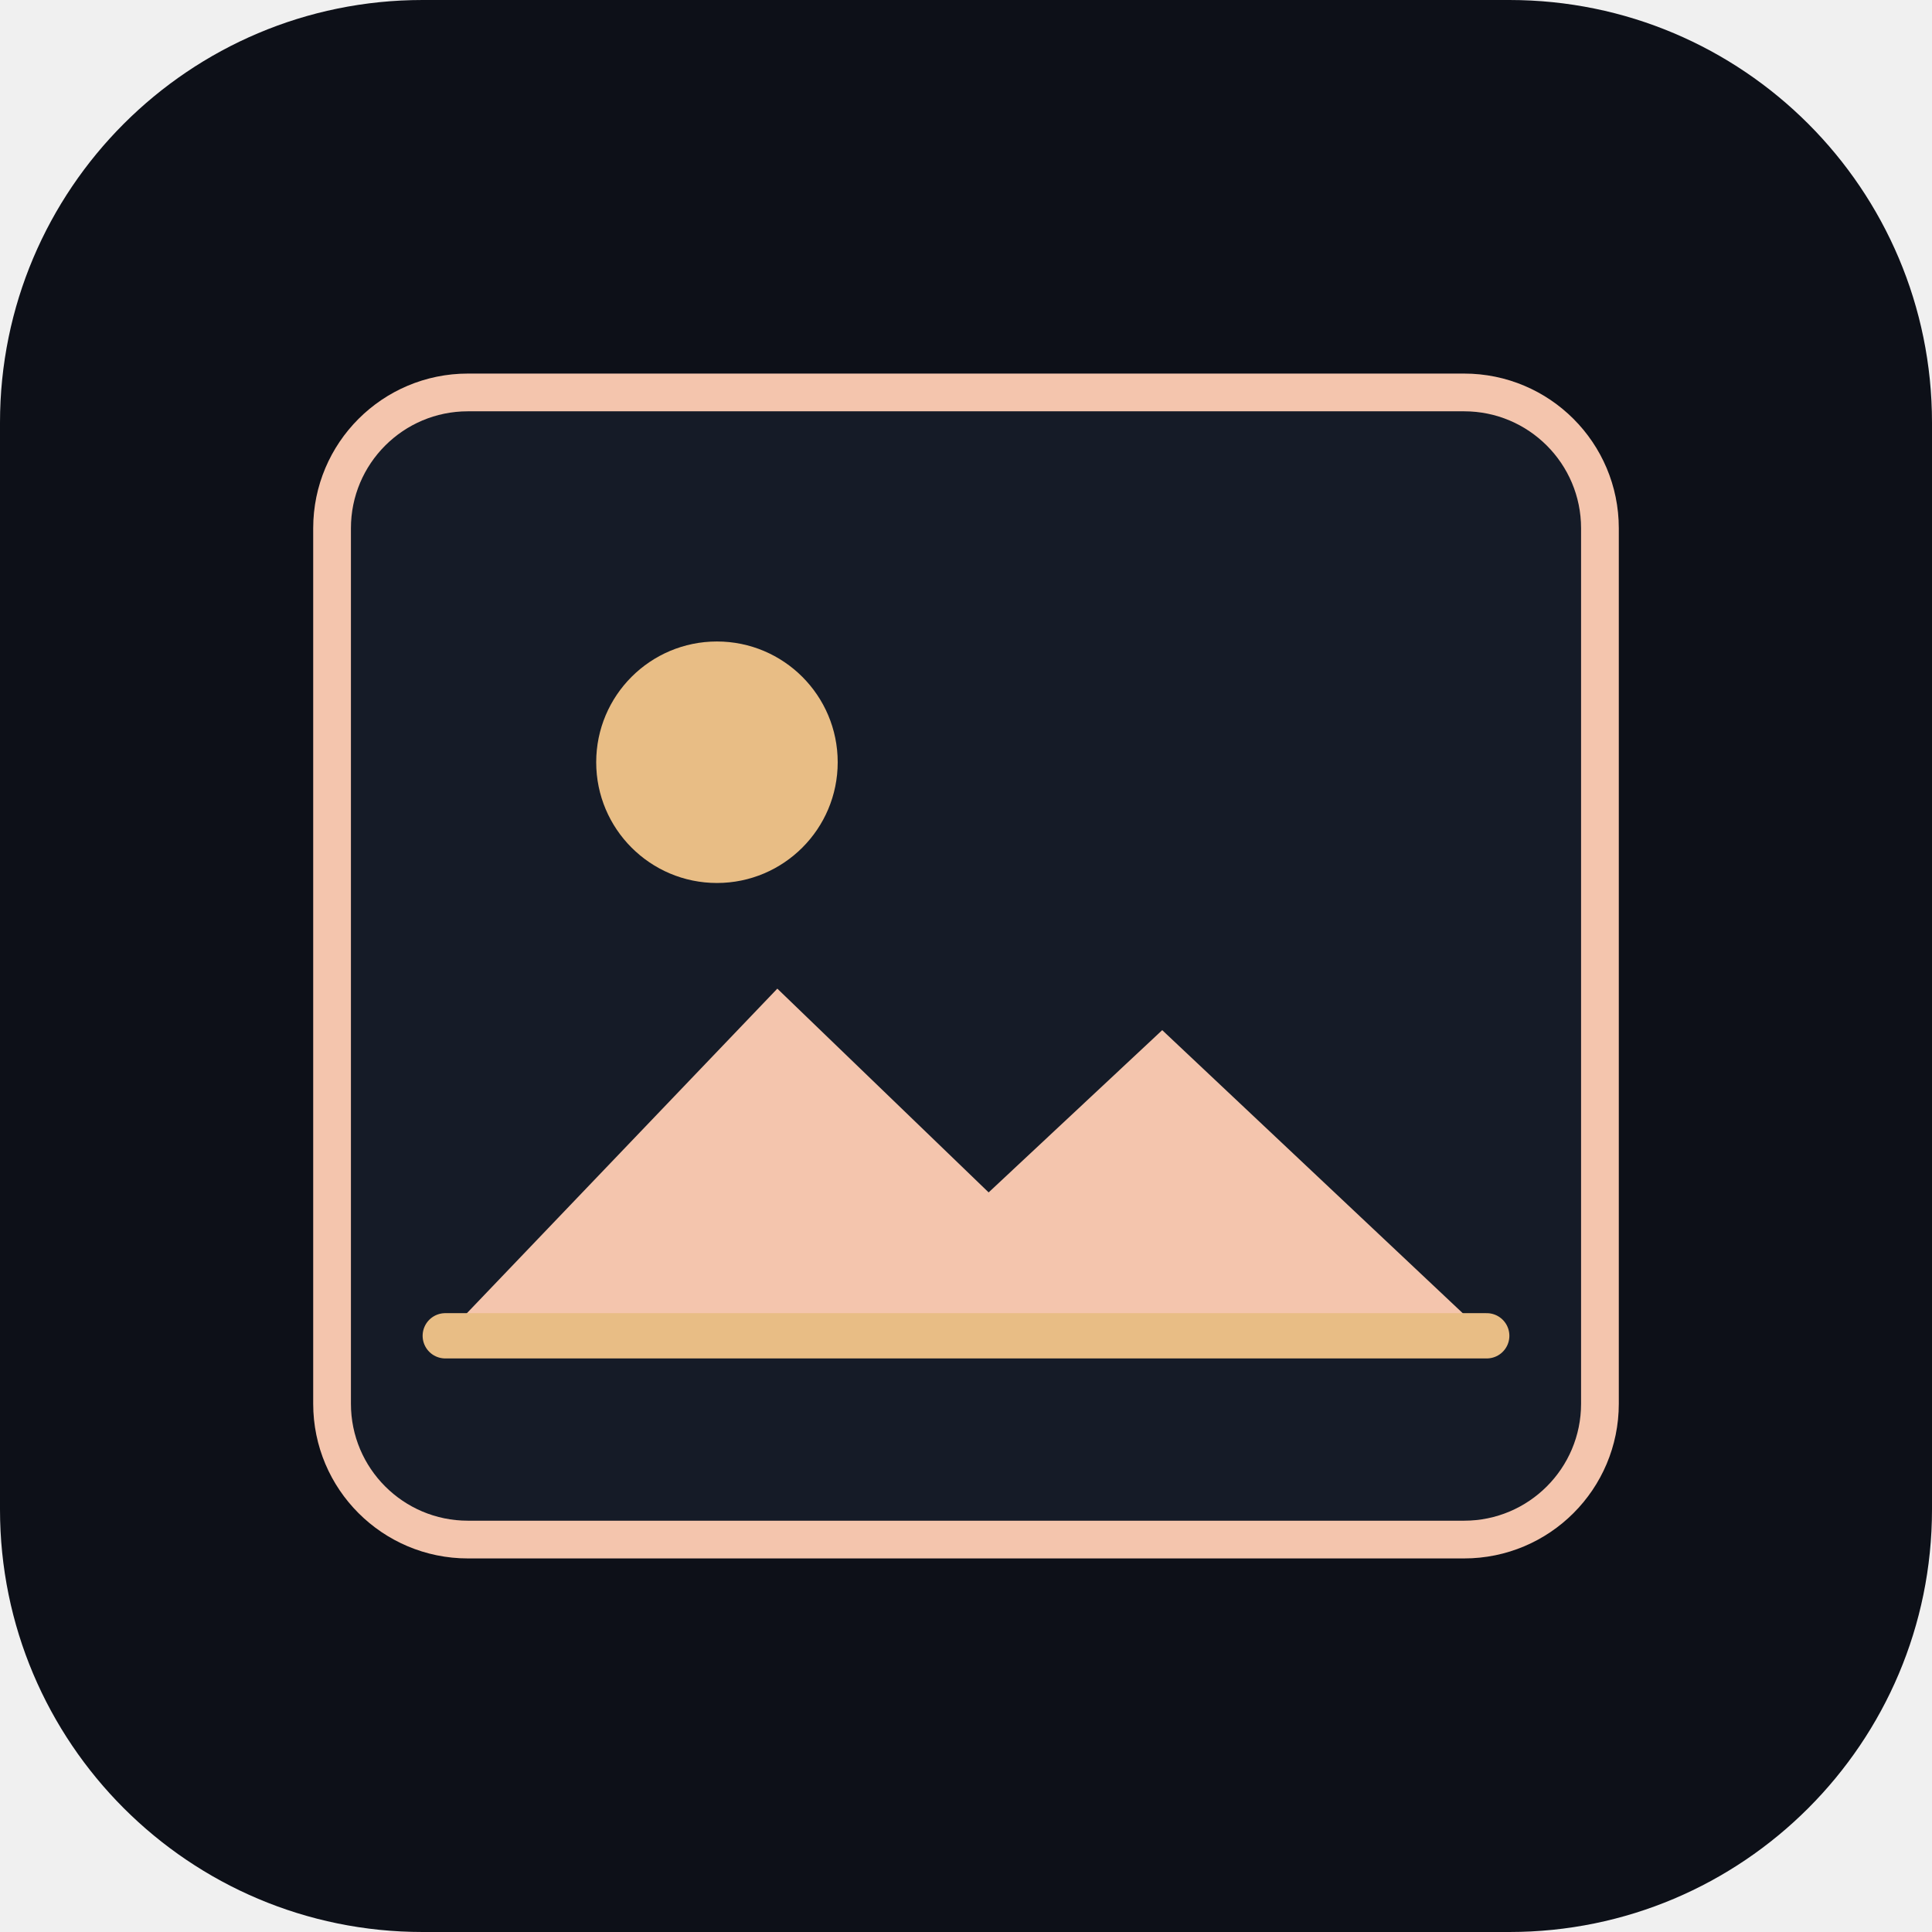
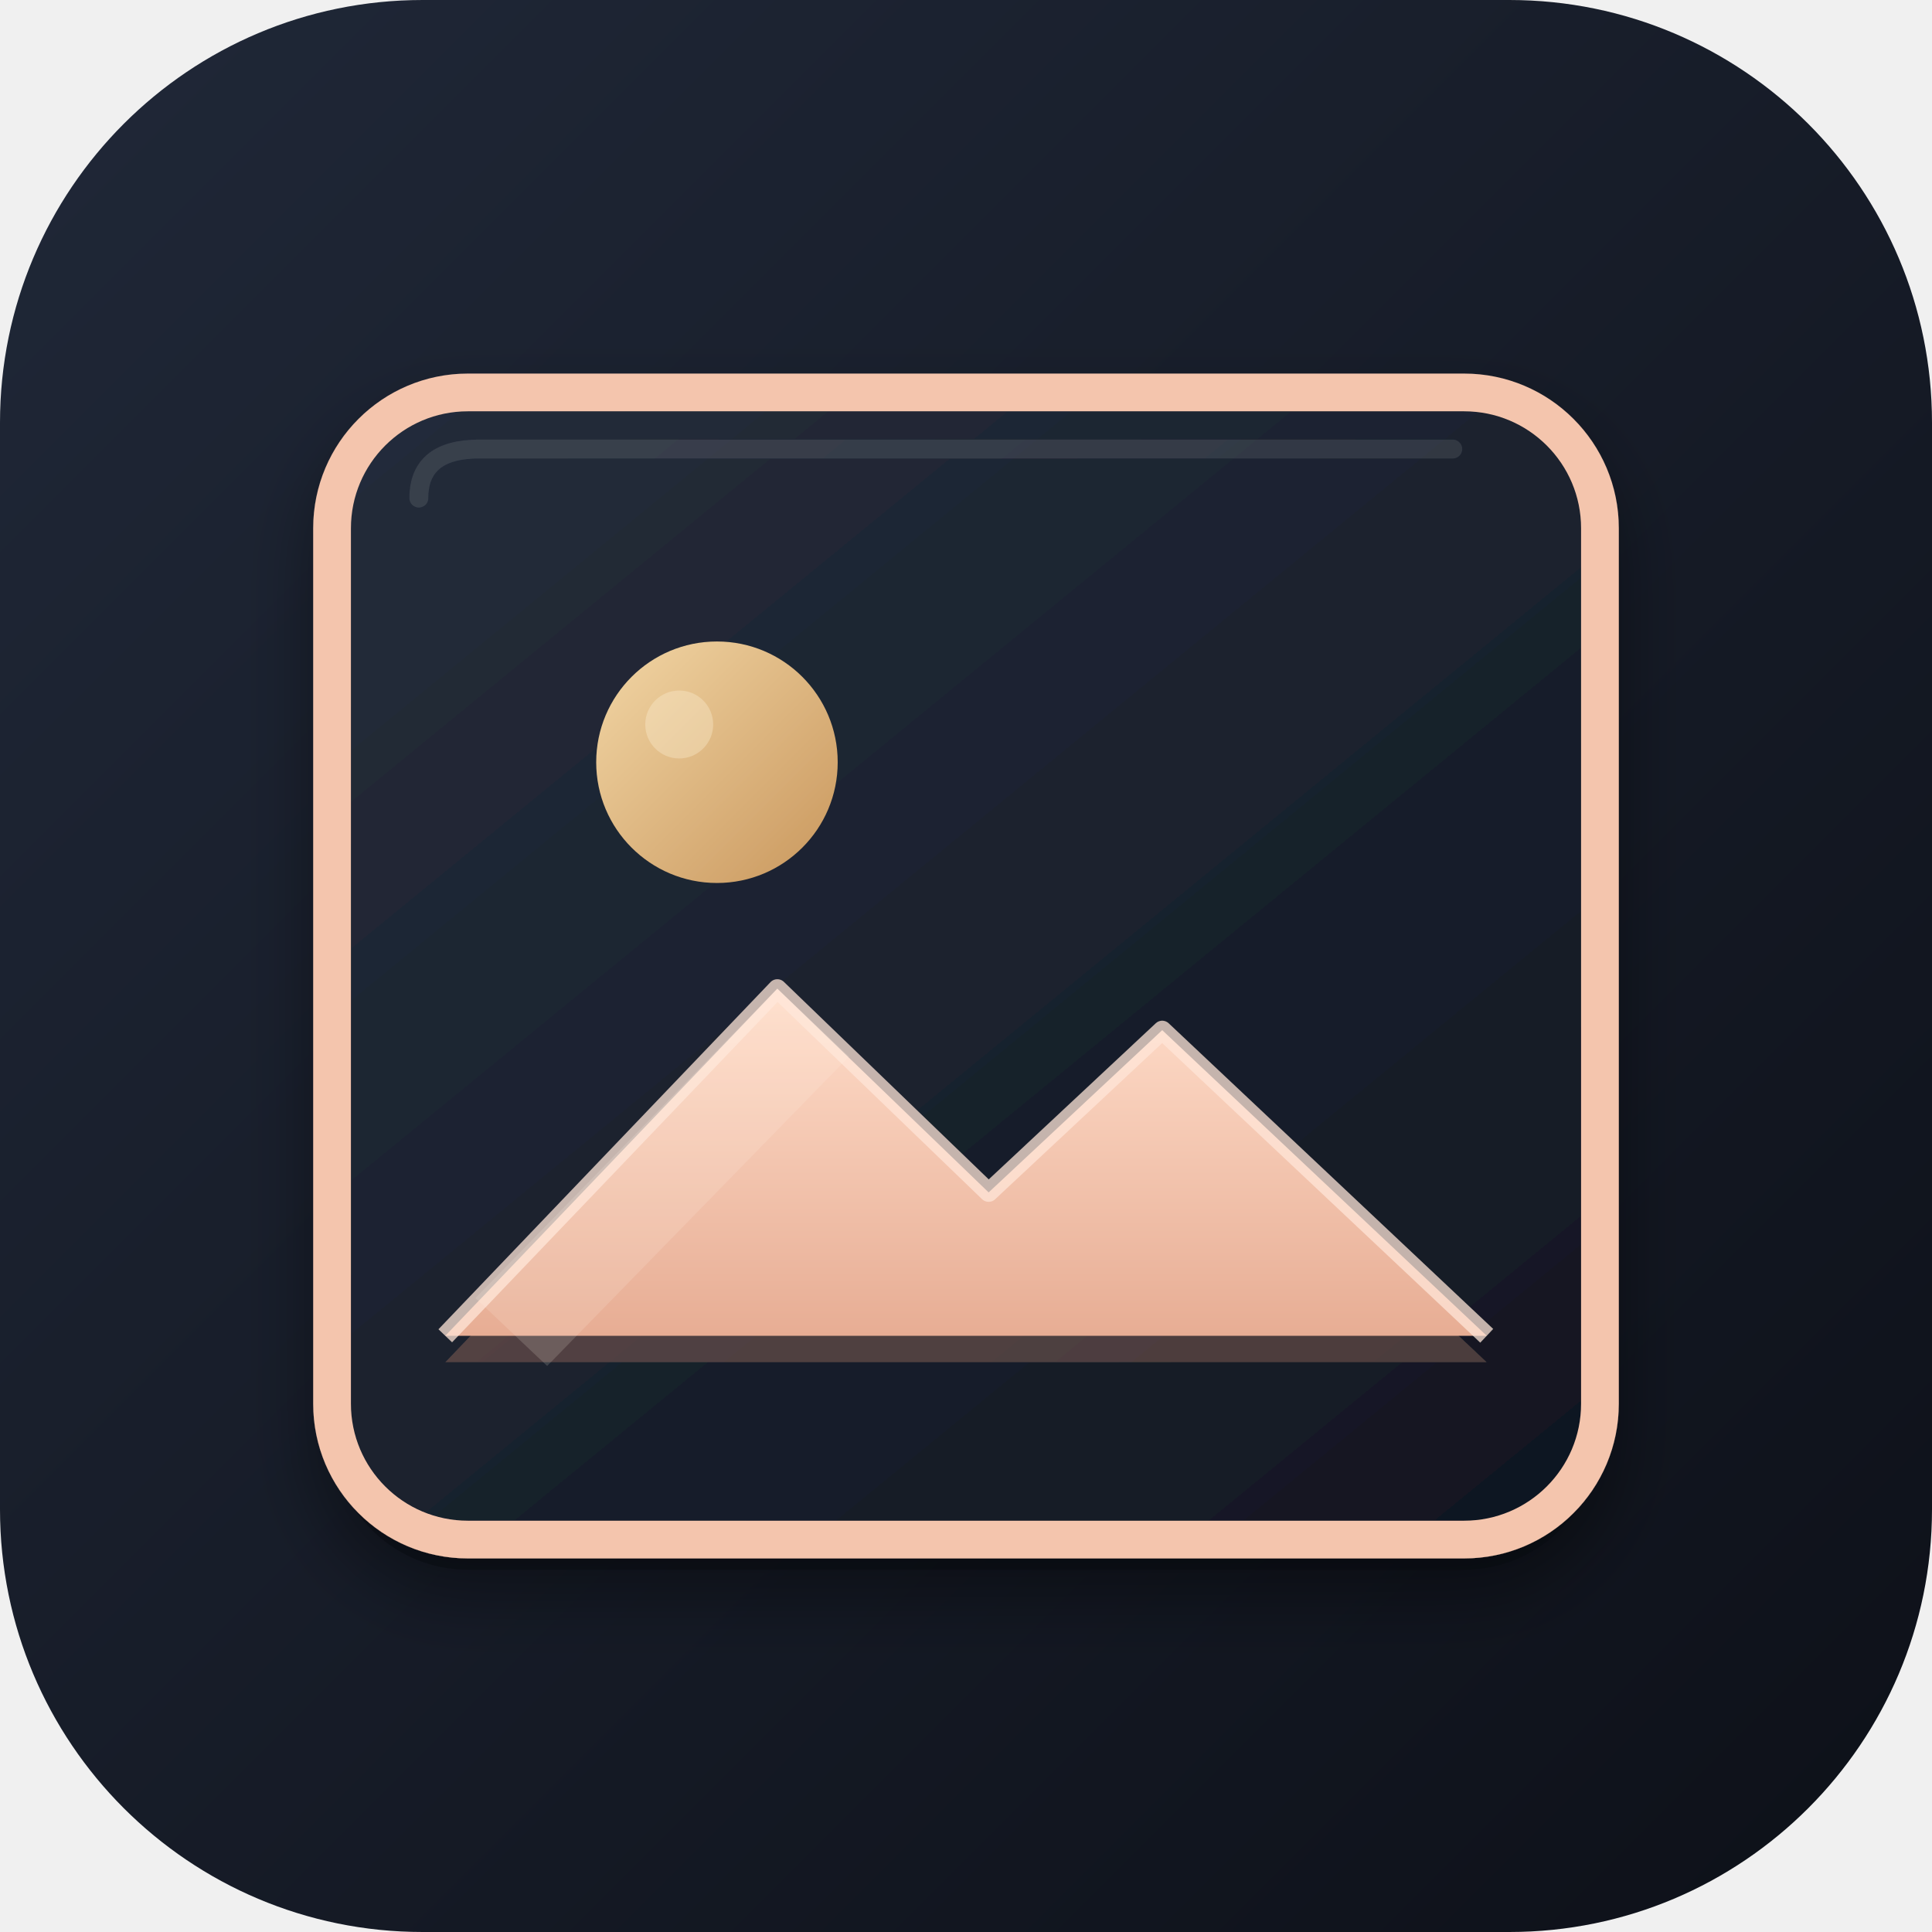
<svg xmlns="http://www.w3.org/2000/svg" viewBox="0 0 512 512">
-   <rect width="512" height="512" rx="112" fill="#0d1018" />
-   <rect x="88" y="104" width="336" height="304" rx="36" fill="#151b27" stroke="#f4c5ad" stroke-width="10" />
-   <circle cx="190" cy="202" r="32" fill="#e8bd85" />
-   <path d="M118 354l88-92 56 54 46-43 86 81z" fill="#f4c5ad" />
-   <path d="M118 354h276" stroke="#e8bd85" stroke-width="12" stroke-linecap="round" />
+   <defs>
+     <linearGradient id="tile" x1="0" y1="0" x2="1" y2="1">
+       <stop offset="0" stop-color="#202838" />
+       <stop offset="1" stop-color="#0d1018" />
+     </linearGradient>
+     <linearGradient id="frame" x1="0" y1="0" x2="0.9" y2="1">
+       <stop offset="0" stop-color="#252d3b" />
+       <stop offset="1" stop-color="#111722" />
+     </linearGradient>
+     <linearGradient id="peach" x1="0" y1="0" x2="0" y2="1">
+       <stop offset="0" stop-color="#ffddca" />
+       <stop offset="1" stop-color="#e7ad94" />
+     </linearGradient>
+     <linearGradient id="gold" x1="0" y1="0" x2="1" y2="1">
+       <stop offset="0" stop-color="#f2d6a5" />
+       <stop offset="1" stop-color="#c9975d" />
+     </linearGradient>
+     <filter id="shadow" x="-20%" y="-20%" width="140%" height="150%">
+       <feDropShadow dx="0" dy="10" stdDeviation="9" flood-color="#000000" flood-opacity=".38" />
+     </filter>
+   </defs>
+   <rect width="512" height="512" rx="112" fill="url(#tile)" />
+   <rect x="88" y="104" width="336" height="304" rx="36" fill="#090d14" opacity=".45" transform="translate(0 8)" />
+   <g filter="url(#shadow)">
+     <rect x="88" y="104" width="336" height="304" rx="36" fill="url(#frame)" stroke="#f4c5ad" stroke-width="10" />
+     <path d="M111 132Q111 119 127 119H385" fill="none" stroke="#ffffff" stroke-opacity=".10" stroke-width="5" stroke-linecap="round" />
+     <circle cx="190" cy="202" r="32" fill="url(#gold)" />
+     <circle cx="180" cy="192" r="9" fill="#fff4dd" opacity=".32" />
+     <path d="M118 354l88-92 56 54 46-43 86 81z" fill="#b77f69" opacity=".35" transform="translate(0 7)" />
+     <path d="M118 354l88-92 56 54 46-43 86 81z" fill="url(#peach)" />
+     <path d="M118 354l88-92 56 54 46-43 86 81" fill="none" stroke="#ffe5d8" stroke-width="5" stroke-linejoin="round" opacity=".75" />
+     <path d="M118 354h276" stroke="url(#gold)" stroke-width="12" stroke-linecap="round" />
+     <path d="M126 344l80-82 19 18-80 82z" fill="#fff0e7" opacity=".16" />
+   </g>
</svg>
